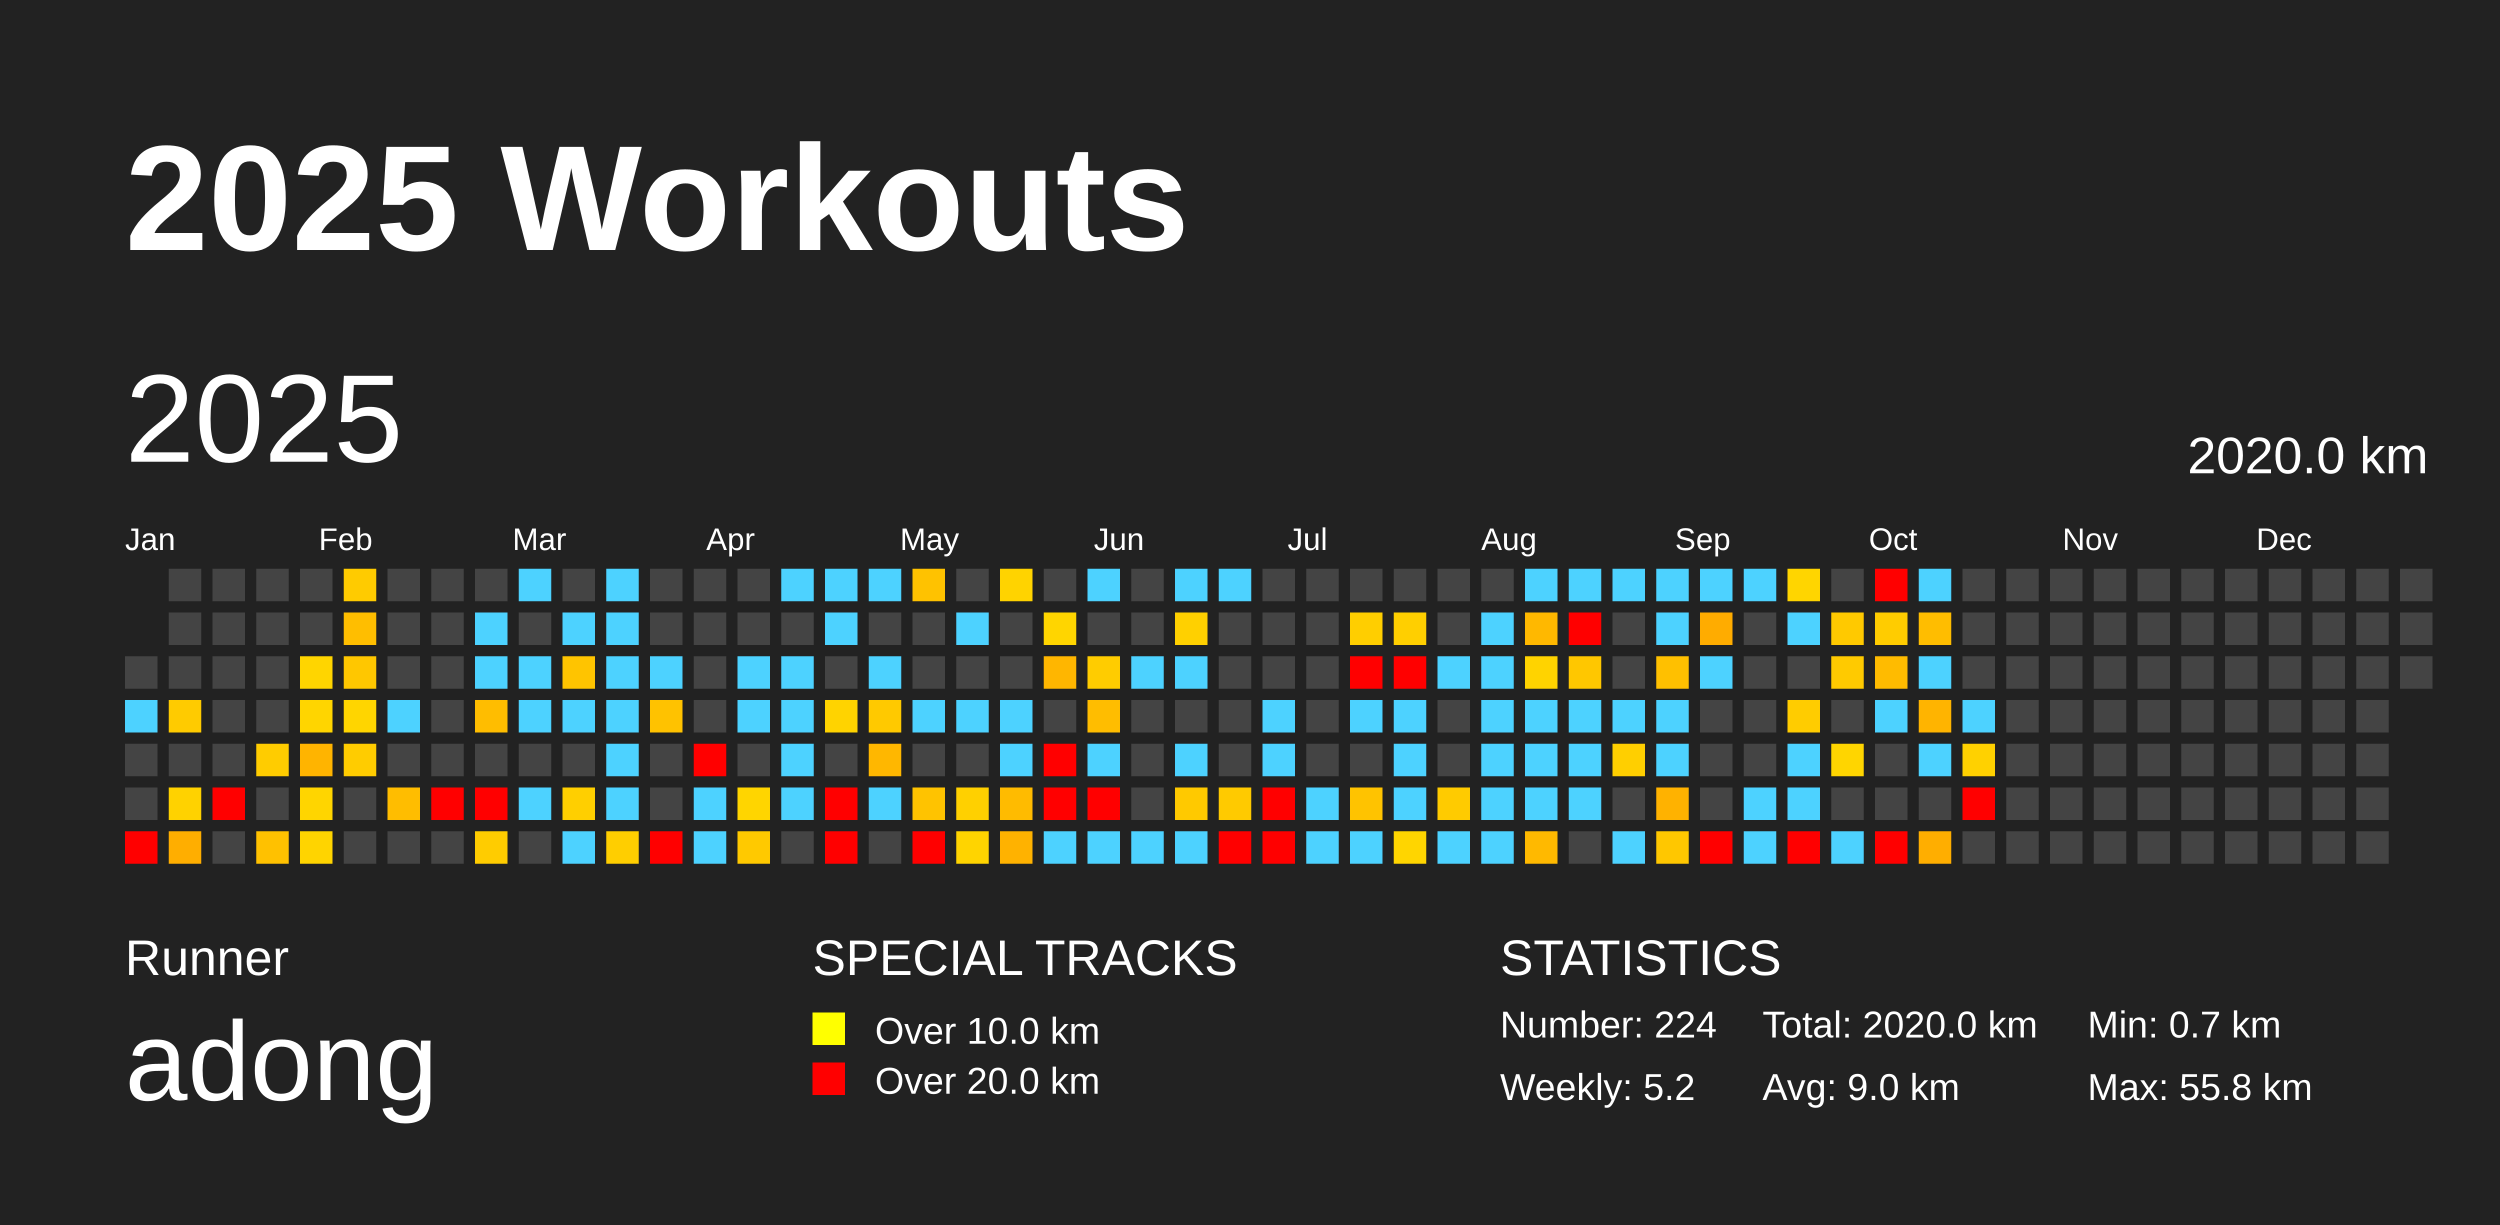
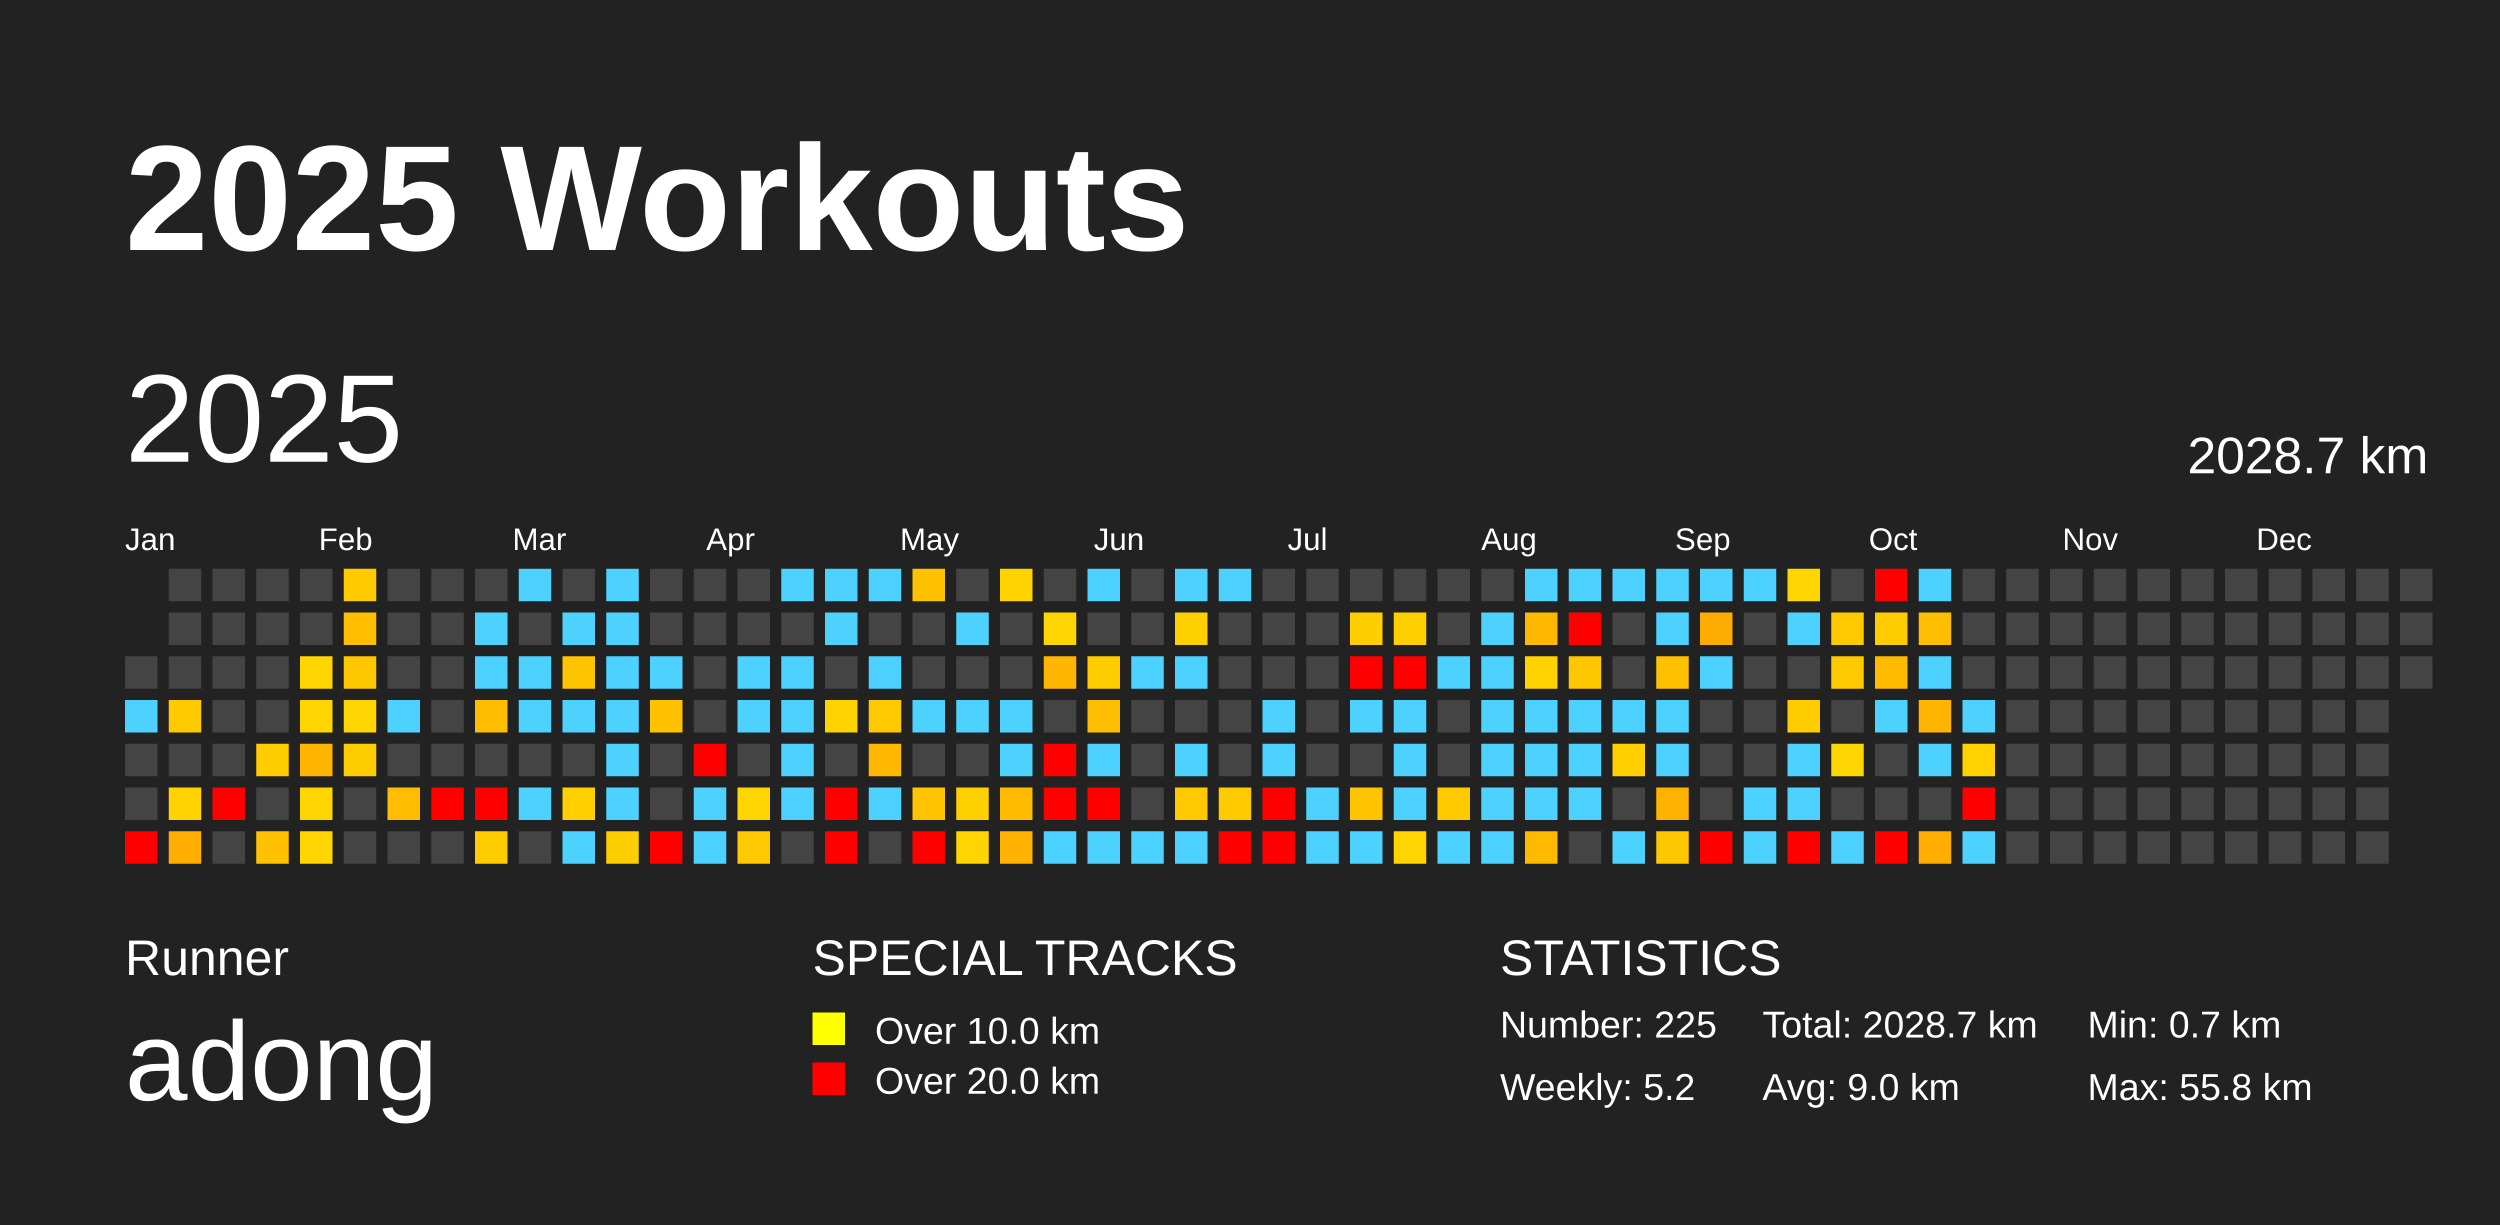
<svg xmlns="http://www.w3.org/2000/svg" baseProfile="full" height="98mm" version="1.1" viewBox="0,0,200,98" width="200mm">
  <defs />
  <rect fill="#222222" height="98" width="200" x="0" y="0" />
  <text fill="#FFFFFF" style="font-size:12px; font-family:Arial; font-weight:bold;" x="10" y="20">2025 Workouts</text>
  <text fill="#FFFFFF" style="font-size:4px; font-family:Arial" x="10" y="78">Runner</text>
  <text fill="#FFFFFF" style="font-size:9px; font-family:Arial" x="10" y="88">adong</text>
  <text fill="#FFFFFF" style="font-size:4px; font-family:Arial" x="65" y="78">SPECIAL TRACKS</text>
  <rect fill="yellow" height="2.6" width="2.6" x="65" y="81" />
  <text fill="#FFFFFF" style="font-size:3px; font-family:Arial" x="70" y="83.5">Over 10.0 km</text>
  <rect fill="red" height="2.6" width="2.6" x="65" y="85" />
  <text fill="#FFFFFF" style="font-size:3px; font-family:Arial" x="70" y="87.5">Over 20.0 km</text>
  <text fill="#FFFFFF" style="font-size:4px; font-family:Arial" x="120" y="78">STATISTICS</text>
-   <text fill="#FFFFFF" style="font-size:3px; font-family:Arial" x="120" y="83">Number: 224</text>
+   <text fill="#FFFFFF" style="font-size:3px; font-family:Arial" x="120" y="83">Number: 225</text>
  <text fill="#FFFFFF" style="font-size:3px; font-family:Arial" x="120" y="88">Weekly: 5.2</text>
-   <text fill="#FFFFFF" style="font-size:3px; font-family:Arial" x="141" y="83">Total: 2020.0 km</text>
+   <text fill="#FFFFFF" style="font-size:3px; font-family:Arial" x="141" y="83">Total: 2028.7 km</text>
  <text fill="#FFFFFF" style="font-size:3px; font-family:Arial" x="141" y="88">Avg: 9.0 km</text>
  <text fill="#FFFFFF" style="font-size:3px; font-family:Arial" x="167" y="83">Min: 0.7 km</text>
  <text fill="#FFFFFF" style="font-size:3px; font-family:Arial" x="167" y="88">Max: 55.8 km</text>
  <text dominant-baseline="hanging" fill="#FFFFFF" style="font-size:10.0px; font-family:Arial;" x="10" y="30">2025</text>
-   <text dominant-baseline="hanging" fill="#FFFFFF" style="font-size:4.125px; font-family:Arial;" x="175" y="35">2020.0 km</text>
+   <text dominant-baseline="hanging" fill="#FFFFFF" style="font-size:4.125px; font-family:Arial;" x="175" y="35">2028.7 km</text>
  <text fill="#FFFFFF" style="font-size:2.5px; font-family:Arial" x="10.0" y="44">Jan</text>
  <text fill="#FFFFFF" style="font-size:2.5px; font-family:Arial" x="25.5" y="44">Feb</text>
  <text fill="#FFFFFF" style="font-size:2.5px; font-family:Arial" x="41.0" y="44">Mar</text>
  <text fill="#FFFFFF" style="font-size:2.5px; font-family:Arial" x="56.5" y="44">Apr</text>
  <text fill="#FFFFFF" style="font-size:2.5px; font-family:Arial" x="72.0" y="44">May</text>
  <text fill="#FFFFFF" style="font-size:2.5px; font-family:Arial" x="87.5" y="44">Jun</text>
  <text fill="#FFFFFF" style="font-size:2.5px; font-family:Arial" x="103.0" y="44">Jul</text>
  <text fill="#FFFFFF" style="font-size:2.5px; font-family:Arial" x="118.5" y="44">Aug</text>
  <text fill="#FFFFFF" style="font-size:2.5px; font-family:Arial" x="134.0" y="44">Sep</text>
  <text fill="#FFFFFF" style="font-size:2.5px; font-family:Arial" x="149.5" y="44">Oct</text>
  <text fill="#FFFFFF" style="font-size:2.5px; font-family:Arial" x="165.0" y="44">Nov</text>
  <text fill="#FFFFFF" style="font-size:2.5px; font-family:Arial" x="180.5" y="44">Dec</text>
  <rect fill="#444444" height="2.6" width="2.6" x="10.0" y="52.5" />
  <rect fill="#4dd2ff" height="2.6" width="2.6" x="10.0" y="56.0" />
  <rect fill="#444444" height="2.6" width="2.6" x="10.0" y="59.5" />
  <rect fill="#444444" height="2.6" width="2.6" x="10.0" y="63.0" />
  <rect fill="red" height="2.6" width="2.6" x="10.0" y="66.5" />
  <rect fill="#444444" height="2.6" width="2.6" x="13.5" y="45.5" />
  <rect fill="#444444" height="2.6" width="2.6" x="13.5" y="49.0" />
  <rect fill="#444444" height="2.6" width="2.6" x="13.5" y="52.5" />
  <rect fill="#ffcb00" height="2.6" width="2.6" x="13.5" y="56.0" />
  <rect fill="#444444" height="2.6" width="2.6" x="13.5" y="59.5" />
  <rect fill="#ffd200" height="2.6" width="2.6" x="13.5" y="63.0" />
  <rect fill="#ffae00" height="2.6" width="2.6" x="13.5" y="66.5" />
  <rect fill="#444444" height="2.6" width="2.6" x="17.0" y="45.5" />
  <rect fill="#444444" height="2.6" width="2.6" x="17.0" y="49.0" />
  <rect fill="#444444" height="2.6" width="2.6" x="17.0" y="52.5" />
  <rect fill="#444444" height="2.6" width="2.6" x="17.0" y="56.0" />
  <rect fill="#444444" height="2.6" width="2.6" x="17.0" y="59.5" />
  <rect fill="red" height="2.6" width="2.6" x="17.0" y="63.0" />
  <rect fill="#444444" height="2.6" width="2.6" x="17.0" y="66.5" />
  <rect fill="#444444" height="2.6" width="2.6" x="20.5" y="45.5" />
  <rect fill="#444444" height="2.6" width="2.6" x="20.5" y="49.0" />
  <rect fill="#444444" height="2.6" width="2.6" x="20.5" y="52.5" />
  <rect fill="#444444" height="2.6" width="2.6" x="20.5" y="56.0" />
  <rect fill="#ffcc00" height="2.6" width="2.6" x="20.5" y="59.5" />
  <rect fill="#444444" height="2.6" width="2.6" x="20.5" y="63.0" />
  <rect fill="#ffc100" height="2.6" width="2.6" x="20.5" y="66.5" />
  <rect fill="#444444" height="2.6" width="2.6" x="24.0" y="45.5" />
  <rect fill="#444444" height="2.6" width="2.6" x="24.0" y="49.0" />
  <rect fill="#ffd500" height="2.6" width="2.6" x="24.0" y="52.5" />
  <rect fill="#ffd500" height="2.6" width="2.6" x="24.0" y="56.0" />
  <rect fill="#ffb400" height="2.6" width="2.6" x="24.0" y="59.5" />
  <rect fill="#ffd500" height="2.6" width="2.6" x="24.0" y="63.0" />
  <rect fill="#ffd400" height="2.6" width="2.6" x="24.0" y="66.5" />
  <rect fill="#ffcb00" height="2.6" width="2.6" x="27.5" y="45.5" />
  <rect fill="#ffbe00" height="2.6" width="2.6" x="27.5" y="49.0" />
  <rect fill="#ffc700" height="2.6" width="2.6" x="27.5" y="52.5" />
  <rect fill="#ffd500" height="2.6" width="2.6" x="27.5" y="56.0" />
  <rect fill="#ffcc00" height="2.6" width="2.6" x="27.5" y="59.5" />
  <rect fill="#444444" height="2.6" width="2.6" x="27.5" y="63.0" />
  <rect fill="#444444" height="2.6" width="2.6" x="27.5" y="66.5" />
  <rect fill="#444444" height="2.6" width="2.6" x="31.0" y="45.5" />
  <rect fill="#444444" height="2.6" width="2.6" x="31.0" y="49.0" />
  <rect fill="#444444" height="2.6" width="2.6" x="31.0" y="52.5" />
  <rect fill="#4dd2ff" height="2.6" width="2.6" x="31.0" y="56.0" />
  <rect fill="#444444" height="2.6" width="2.6" x="31.0" y="59.5" />
  <rect fill="#ffbd00" height="2.6" width="2.6" x="31.0" y="63.0" />
  <rect fill="#444444" height="2.6" width="2.6" x="31.0" y="66.5" />
  <rect fill="#444444" height="2.6" width="2.6" x="34.5" y="45.5" />
  <rect fill="#444444" height="2.6" width="2.6" x="34.5" y="49.0" />
  <rect fill="#444444" height="2.6" width="2.6" x="34.5" y="52.5" />
  <rect fill="#444444" height="2.6" width="2.6" x="34.5" y="56.0" />
  <rect fill="#444444" height="2.6" width="2.6" x="34.5" y="59.5" />
  <rect fill="red" height="2.6" width="2.6" x="34.5" y="63.0" />
  <rect fill="#444444" height="2.6" width="2.6" x="34.5" y="66.5" />
  <rect fill="#444444" height="2.6" width="2.6" x="38.0" y="45.5" />
  <rect fill="#4dd2ff" height="2.6" width="2.6" x="38.0" y="49.0" />
  <rect fill="#4dd2ff" height="2.6" width="2.6" x="38.0" y="52.5" />
  <rect fill="#ffbd00" height="2.6" width="2.6" x="38.0" y="56.0" />
  <rect fill="#444444" height="2.6" width="2.6" x="38.0" y="59.5" />
  <rect fill="red" height="2.6" width="2.6" x="38.0" y="63.0" />
  <rect fill="#ffcc00" height="2.6" width="2.6" x="38.0" y="66.5" />
  <rect fill="#4dd2ff" height="2.6" width="2.6" x="41.5" y="45.5" />
  <rect fill="#444444" height="2.6" width="2.6" x="41.5" y="49.0" />
  <rect fill="#4dd2ff" height="2.6" width="2.6" x="41.5" y="52.5" />
  <rect fill="#4dd2ff" height="2.6" width="2.6" x="41.5" y="56.0" />
  <rect fill="#444444" height="2.6" width="2.6" x="41.5" y="59.5" />
  <rect fill="#4dd2ff" height="2.6" width="2.6" x="41.5" y="63.0" />
  <rect fill="#444444" height="2.6" width="2.6" x="41.5" y="66.5" />
  <rect fill="#444444" height="2.6" width="2.6" x="45.0" y="45.5" />
  <rect fill="#4dd2ff" height="2.6" width="2.6" x="45.0" y="49.0" />
  <rect fill="#ffc400" height="2.6" width="2.6" x="45.0" y="52.5" />
  <rect fill="#4dd2ff" height="2.6" width="2.6" x="45.0" y="56.0" />
  <rect fill="#444444" height="2.6" width="2.6" x="45.0" y="59.5" />
  <rect fill="#ffcf00" height="2.6" width="2.6" x="45.0" y="63.0" />
  <rect fill="#4dd2ff" height="2.6" width="2.6" x="45.0" y="66.5" />
  <rect fill="#4dd2ff" height="2.6" width="2.6" x="48.5" y="45.5" />
  <rect fill="#4dd2ff" height="2.6" width="2.6" x="48.5" y="49.0" />
  <rect fill="#4dd2ff" height="2.6" width="2.6" x="48.5" y="52.5" />
  <rect fill="#4dd2ff" height="2.6" width="2.6" x="48.5" y="56.0" />
  <rect fill="#4dd2ff" height="2.6" width="2.6" x="48.5" y="59.5" />
  <rect fill="#4dd2ff" height="2.6" width="2.6" x="48.5" y="63.0" />
  <rect fill="#ffce00" height="2.6" width="2.6" x="48.5" y="66.5" />
  <rect fill="#444444" height="2.6" width="2.6" x="52.0" y="45.5" />
  <rect fill="#444444" height="2.6" width="2.6" x="52.0" y="49.0" />
  <rect fill="#4dd2ff" height="2.6" width="2.6" x="52.0" y="52.5" />
  <rect fill="#ffc200" height="2.6" width="2.6" x="52.0" y="56.0" />
  <rect fill="#444444" height="2.6" width="2.6" x="52.0" y="59.5" />
  <rect fill="#444444" height="2.6" width="2.6" x="52.0" y="63.0" />
  <rect fill="red" height="2.6" width="2.6" x="52.0" y="66.5" />
  <rect fill="#444444" height="2.6" width="2.6" x="55.5" y="45.5" />
  <rect fill="#444444" height="2.6" width="2.6" x="55.5" y="49.0" />
  <rect fill="#444444" height="2.6" width="2.6" x="55.5" y="52.5" />
  <rect fill="#444444" height="2.6" width="2.6" x="55.5" y="56.0" />
  <rect fill="red" height="2.6" width="2.6" x="55.5" y="59.5" />
  <rect fill="#4dd2ff" height="2.6" width="2.6" x="55.5" y="63.0" />
  <rect fill="#4dd2ff" height="2.6" width="2.6" x="55.5" y="66.5" />
  <rect fill="#444444" height="2.6" width="2.6" x="59.0" y="45.5" />
  <rect fill="#444444" height="2.6" width="2.6" x="59.0" y="49.0" />
  <rect fill="#4dd2ff" height="2.6" width="2.6" x="59.0" y="52.5" />
  <rect fill="#4dd2ff" height="2.6" width="2.6" x="59.0" y="56.0" />
  <rect fill="#444444" height="2.6" width="2.6" x="59.0" y="59.5" />
  <rect fill="#ffd500" height="2.6" width="2.6" x="59.0" y="63.0" />
  <rect fill="#ffc900" height="2.6" width="2.6" x="59.0" y="66.5" />
  <rect fill="#4dd2ff" height="2.6" width="2.6" x="62.5" y="45.5" />
  <rect fill="#444444" height="2.6" width="2.6" x="62.5" y="49.0" />
  <rect fill="#4dd2ff" height="2.6" width="2.6" x="62.5" y="52.5" />
  <rect fill="#4dd2ff" height="2.6" width="2.6" x="62.5" y="56.0" />
  <rect fill="#4dd2ff" height="2.6" width="2.6" x="62.5" y="59.5" />
  <rect fill="#4dd2ff" height="2.6" width="2.6" x="62.5" y="63.0" />
  <rect fill="#444444" height="2.6" width="2.6" x="62.5" y="66.5" />
  <rect fill="#4dd2ff" height="2.6" width="2.6" x="66.0" y="45.5" />
  <rect fill="#4dd2ff" height="2.6" width="2.6" x="66.0" y="49.0" />
  <rect fill="#444444" height="2.6" width="2.6" x="66.0" y="52.5" />
  <rect fill="#ffd300" height="2.6" width="2.6" x="66.0" y="56.0" />
  <rect fill="#444444" height="2.6" width="2.6" x="66.0" y="59.5" />
  <rect fill="red" height="2.6" width="2.6" x="66.0" y="63.0" />
  <rect fill="red" height="2.6" width="2.6" x="66.0" y="66.5" />
  <rect fill="#4dd2ff" height="2.6" width="2.6" x="69.5" y="45.5" />
  <rect fill="#444444" height="2.6" width="2.6" x="69.5" y="49.0" />
  <rect fill="#4dd2ff" height="2.6" width="2.6" x="69.5" y="52.5" />
  <rect fill="#ffc900" height="2.6" width="2.6" x="69.5" y="56.0" />
  <rect fill="#ffb700" height="2.6" width="2.6" x="69.5" y="59.5" />
  <rect fill="#4dd2ff" height="2.6" width="2.6" x="69.5" y="63.0" />
  <rect fill="#444444" height="2.6" width="2.6" x="69.5" y="66.5" />
  <rect fill="#ffc200" height="2.6" width="2.6" x="73.0" y="45.5" />
  <rect fill="#444444" height="2.6" width="2.6" x="73.0" y="49.0" />
  <rect fill="#444444" height="2.6" width="2.6" x="73.0" y="52.5" />
  <rect fill="#4dd2ff" height="2.6" width="2.6" x="73.0" y="56.0" />
  <rect fill="#444444" height="2.6" width="2.6" x="73.0" y="59.5" />
  <rect fill="#ffc300" height="2.6" width="2.6" x="73.0" y="63.0" />
  <rect fill="red" height="2.6" width="2.6" x="73.0" y="66.5" />
  <rect fill="#444444" height="2.6" width="2.6" x="76.5" y="45.5" />
  <rect fill="#4dd2ff" height="2.6" width="2.6" x="76.5" y="49.0" />
  <rect fill="#444444" height="2.6" width="2.6" x="76.5" y="52.5" />
  <rect fill="#4dd2ff" height="2.6" width="2.6" x="76.5" y="56.0" />
  <rect fill="#444444" height="2.6" width="2.6" x="76.5" y="59.5" />
  <rect fill="#ffd000" height="2.6" width="2.6" x="76.5" y="63.0" />
  <rect fill="#ffd400" height="2.6" width="2.6" x="76.5" y="66.5" />
  <rect fill="#ffd300" height="2.6" width="2.6" x="80.0" y="45.5" />
  <rect fill="#444444" height="2.6" width="2.6" x="80.0" y="49.0" />
  <rect fill="#444444" height="2.6" width="2.6" x="80.0" y="52.5" />
  <rect fill="#4dd2ff" height="2.6" width="2.6" x="80.0" y="56.0" />
  <rect fill="#4dd2ff" height="2.6" width="2.6" x="80.0" y="59.5" />
  <rect fill="#ffbb00" height="2.6" width="2.6" x="80.0" y="63.0" />
  <rect fill="#ffb200" height="2.6" width="2.6" x="80.0" y="66.5" />
  <rect fill="#444444" height="2.6" width="2.6" x="83.5" y="45.5" />
  <rect fill="#ffd500" height="2.6" width="2.6" x="83.5" y="49.0" />
  <rect fill="#ffb600" height="2.6" width="2.6" x="83.5" y="52.5" />
  <rect fill="#444444" height="2.6" width="2.6" x="83.5" y="56.0" />
  <rect fill="red" height="2.6" width="2.6" x="83.5" y="59.5" />
  <rect fill="red" height="2.6" width="2.6" x="83.5" y="63.0" />
  <rect fill="#4dd2ff" height="2.6" width="2.6" x="83.5" y="66.5" />
  <rect fill="#4dd2ff" height="2.6" width="2.6" x="87.0" y="45.5" />
  <rect fill="#444444" height="2.6" width="2.6" x="87.0" y="49.0" />
  <rect fill="#ffcc00" height="2.6" width="2.6" x="87.0" y="52.5" />
  <rect fill="#ffbd00" height="2.6" width="2.6" x="87.0" y="56.0" />
  <rect fill="#4dd2ff" height="2.6" width="2.6" x="87.0" y="59.5" />
  <rect fill="red" height="2.6" width="2.6" x="87.0" y="63.0" />
  <rect fill="#4dd2ff" height="2.6" width="2.6" x="87.0" y="66.5" />
  <rect fill="#444444" height="2.6" width="2.6" x="90.5" y="45.5" />
  <rect fill="#444444" height="2.6" width="2.6" x="90.5" y="49.0" />
  <rect fill="#4dd2ff" height="2.6" width="2.6" x="90.5" y="52.5" />
  <rect fill="#444444" height="2.6" width="2.6" x="90.5" y="56.0" />
  <rect fill="#444444" height="2.6" width="2.6" x="90.5" y="59.5" />
  <rect fill="#444444" height="2.6" width="2.6" x="90.5" y="63.0" />
  <rect fill="#4dd2ff" height="2.6" width="2.6" x="90.5" y="66.5" />
  <rect fill="#4dd2ff" height="2.6" width="2.6" x="94.0" y="45.5" />
  <rect fill="#ffd000" height="2.6" width="2.6" x="94.0" y="49.0" />
  <rect fill="#4dd2ff" height="2.6" width="2.6" x="94.0" y="52.5" />
  <rect fill="#444444" height="2.6" width="2.6" x="94.0" y="56.0" />
  <rect fill="#4dd2ff" height="2.6" width="2.6" x="94.0" y="59.5" />
  <rect fill="#ffc900" height="2.6" width="2.6" x="94.0" y="63.0" />
  <rect fill="#4dd2ff" height="2.6" width="2.6" x="94.0" y="66.5" />
  <rect fill="#4dd2ff" height="2.6" width="2.6" x="97.5" y="45.5" />
  <rect fill="#444444" height="2.6" width="2.6" x="97.5" y="49.0" />
  <rect fill="#444444" height="2.6" width="2.6" x="97.5" y="52.5" />
  <rect fill="#444444" height="2.6" width="2.6" x="97.5" y="56.0" />
  <rect fill="#444444" height="2.6" width="2.6" x="97.5" y="59.5" />
  <rect fill="#ffca00" height="2.6" width="2.6" x="97.5" y="63.0" />
  <rect fill="red" height="2.6" width="2.6" x="97.5" y="66.5" />
  <rect fill="#444444" height="2.6" width="2.6" x="101.0" y="45.5" />
  <rect fill="#444444" height="2.6" width="2.6" x="101.0" y="49.0" />
  <rect fill="#444444" height="2.6" width="2.6" x="101.0" y="52.5" />
  <rect fill="#4dd2ff" height="2.6" width="2.6" x="101.0" y="56.0" />
  <rect fill="#4dd2ff" height="2.6" width="2.6" x="101.0" y="59.5" />
  <rect fill="red" height="2.6" width="2.6" x="101.0" y="63.0" />
  <rect fill="red" height="2.6" width="2.6" x="101.0" y="66.5" />
  <rect fill="#444444" height="2.6" width="2.6" x="104.5" y="45.5" />
  <rect fill="#444444" height="2.6" width="2.6" x="104.5" y="49.0" />
  <rect fill="#444444" height="2.6" width="2.6" x="104.5" y="52.5" />
  <rect fill="#444444" height="2.6" width="2.6" x="104.5" y="56.0" />
  <rect fill="#444444" height="2.6" width="2.6" x="104.5" y="59.5" />
  <rect fill="#4dd2ff" height="2.6" width="2.6" x="104.5" y="63.0" />
  <rect fill="#4dd2ff" height="2.6" width="2.6" x="104.5" y="66.5" />
  <rect fill="#444444" height="2.6" width="2.6" x="108.0" y="45.5" />
  <rect fill="#ffce00" height="2.6" width="2.6" x="108.0" y="49.0" />
  <rect fill="red" height="2.6" width="2.6" x="108.0" y="52.5" />
  <rect fill="#4dd2ff" height="2.6" width="2.6" x="108.0" y="56.0" />
  <rect fill="#444444" height="2.6" width="2.6" x="108.0" y="59.5" />
  <rect fill="#ffc300" height="2.6" width="2.6" x="108.0" y="63.0" />
  <rect fill="#4dd2ff" height="2.6" width="2.6" x="108.0" y="66.5" />
  <rect fill="#444444" height="2.6" width="2.6" x="111.5" y="45.5" />
  <rect fill="#ffcf00" height="2.6" width="2.6" x="111.5" y="49.0" />
  <rect fill="red" height="2.6" width="2.6" x="111.5" y="52.5" />
  <rect fill="#4dd2ff" height="2.6" width="2.6" x="111.5" y="56.0" />
  <rect fill="#4dd2ff" height="2.6" width="2.6" x="111.5" y="59.5" />
  <rect fill="#4dd2ff" height="2.6" width="2.6" x="111.5" y="63.0" />
  <rect fill="#ffd500" height="2.6" width="2.6" x="111.5" y="66.5" />
  <rect fill="#444444" height="2.6" width="2.6" x="115.0" y="45.5" />
  <rect fill="#444444" height="2.6" width="2.6" x="115.0" y="49.0" />
  <rect fill="#4dd2ff" height="2.6" width="2.6" x="115.0" y="52.5" />
  <rect fill="#444444" height="2.6" width="2.6" x="115.0" y="56.0" />
  <rect fill="#444444" height="2.6" width="2.6" x="115.0" y="59.5" />
  <rect fill="#ffcb00" height="2.6" width="2.6" x="115.0" y="63.0" />
  <rect fill="#4dd2ff" height="2.6" width="2.6" x="115.0" y="66.5" />
  <rect fill="#444444" height="2.6" width="2.6" x="118.5" y="45.5" />
  <rect fill="#4dd2ff" height="2.6" width="2.6" x="118.5" y="49.0" />
  <rect fill="#4dd2ff" height="2.6" width="2.6" x="118.5" y="52.5" />
  <rect fill="#4dd2ff" height="2.6" width="2.6" x="118.5" y="56.0" />
  <rect fill="#4dd2ff" height="2.6" width="2.6" x="118.5" y="59.5" />
  <rect fill="#4dd2ff" height="2.6" width="2.6" x="118.5" y="63.0" />
  <rect fill="#4dd2ff" height="2.6" width="2.6" x="118.5" y="66.5" />
  <rect fill="#4dd2ff" height="2.6" width="2.6" x="122.0" y="45.5" />
  <rect fill="#ffb800" height="2.6" width="2.6" x="122.0" y="49.0" />
  <rect fill="#ffd300" height="2.6" width="2.6" x="122.0" y="52.5" />
  <rect fill="#4dd2ff" height="2.6" width="2.6" x="122.0" y="56.0" />
  <rect fill="#4dd2ff" height="2.6" width="2.6" x="122.0" y="59.5" />
  <rect fill="#4dd2ff" height="2.6" width="2.6" x="122.0" y="63.0" />
  <rect fill="#ffb900" height="2.6" width="2.6" x="122.0" y="66.5" />
  <rect fill="#4dd2ff" height="2.6" width="2.6" x="125.5" y="45.5" />
  <rect fill="red" height="2.6" width="2.6" x="125.5" y="49.0" />
  <rect fill="#ffc700" height="2.6" width="2.6" x="125.5" y="52.5" />
  <rect fill="#4dd2ff" height="2.6" width="2.6" x="125.5" y="56.0" />
  <rect fill="#4dd2ff" height="2.6" width="2.6" x="125.5" y="59.5" />
  <rect fill="#4dd2ff" height="2.6" width="2.6" x="125.5" y="63.0" />
  <rect fill="#444444" height="2.6" width="2.6" x="125.5" y="66.5" />
  <rect fill="#4dd2ff" height="2.6" width="2.6" x="129.0" y="45.5" />
  <rect fill="#444444" height="2.6" width="2.6" x="129.0" y="49.0" />
  <rect fill="#444444" height="2.6" width="2.6" x="129.0" y="52.5" />
  <rect fill="#4dd2ff" height="2.6" width="2.6" x="129.0" y="56.0" />
  <rect fill="#ffcf00" height="2.6" width="2.6" x="129.0" y="59.5" />
  <rect fill="#444444" height="2.6" width="2.6" x="129.0" y="63.0" />
  <rect fill="#4dd2ff" height="2.6" width="2.6" x="129.0" y="66.5" />
  <rect fill="#4dd2ff" height="2.6" width="2.6" x="132.5" y="45.5" />
  <rect fill="#4dd2ff" height="2.6" width="2.6" x="132.5" y="49.0" />
  <rect fill="#ffc000" height="2.6" width="2.6" x="132.5" y="52.5" />
  <rect fill="#4dd2ff" height="2.6" width="2.6" x="132.5" y="56.0" />
  <rect fill="#4dd2ff" height="2.6" width="2.6" x="132.5" y="59.5" />
  <rect fill="#ffb200" height="2.6" width="2.6" x="132.5" y="63.0" />
  <rect fill="#ffc700" height="2.6" width="2.6" x="132.5" y="66.5" />
  <rect fill="#4dd2ff" height="2.6" width="2.6" x="136.0" y="45.5" />
  <rect fill="#ffac00" height="2.6" width="2.6" x="136.0" y="49.0" />
  <rect fill="#4dd2ff" height="2.6" width="2.6" x="136.0" y="52.5" />
  <rect fill="#444444" height="2.6" width="2.6" x="136.0" y="56.0" />
  <rect fill="#444444" height="2.6" width="2.6" x="136.0" y="59.5" />
  <rect fill="#444444" height="2.6" width="2.6" x="136.0" y="63.0" />
  <rect fill="red" height="2.6" width="2.6" x="136.0" y="66.5" />
  <rect fill="#4dd2ff" height="2.6" width="2.6" x="139.5" y="45.5" />
  <rect fill="#444444" height="2.6" width="2.6" x="139.5" y="49.0" />
  <rect fill="#444444" height="2.6" width="2.6" x="139.5" y="52.5" />
  <rect fill="#444444" height="2.6" width="2.6" x="139.5" y="56.0" />
  <rect fill="#444444" height="2.6" width="2.6" x="139.5" y="59.5" />
  <rect fill="#4dd2ff" height="2.6" width="2.6" x="139.5" y="63.0" />
  <rect fill="#4dd2ff" height="2.6" width="2.6" x="139.5" y="66.5" />
  <rect fill="#ffd500" height="2.6" width="2.6" x="143.0" y="45.5" />
  <rect fill="#4dd2ff" height="2.6" width="2.6" x="143.0" y="49.0" />
  <rect fill="#444444" height="2.6" width="2.6" x="143.0" y="52.5" />
  <rect fill="#ffcc00" height="2.6" width="2.6" x="143.0" y="56.0" />
  <rect fill="#4dd2ff" height="2.6" width="2.6" x="143.0" y="59.5" />
  <rect fill="#4dd2ff" height="2.6" width="2.6" x="143.0" y="63.0" />
  <rect fill="red" height="2.6" width="2.6" x="143.0" y="66.5" />
  <rect fill="#444444" height="2.6" width="2.6" x="146.5" y="45.5" />
  <rect fill="#ffc900" height="2.6" width="2.6" x="146.5" y="49.0" />
  <rect fill="#ffca00" height="2.6" width="2.6" x="146.5" y="52.5" />
  <rect fill="#444444" height="2.6" width="2.6" x="146.5" y="56.0" />
  <rect fill="#ffd500" height="2.6" width="2.6" x="146.5" y="59.5" />
  <rect fill="#444444" height="2.6" width="2.6" x="146.5" y="63.0" />
  <rect fill="#4dd2ff" height="2.6" width="2.6" x="146.5" y="66.5" />
  <rect fill="red" height="2.6" width="2.6" x="150.0" y="45.5" />
  <rect fill="#ffcc00" height="2.6" width="2.6" x="150.0" y="49.0" />
  <rect fill="#ffbb00" height="2.6" width="2.6" x="150.0" y="52.5" />
  <rect fill="#4dd2ff" height="2.6" width="2.6" x="150.0" y="56.0" />
  <rect fill="#444444" height="2.6" width="2.6" x="150.0" y="59.5" />
  <rect fill="#444444" height="2.6" width="2.6" x="150.0" y="63.0" />
  <rect fill="red" height="2.6" width="2.6" x="150.0" y="66.5" />
  <rect fill="#4dd2ff" height="2.6" width="2.6" x="153.5" y="45.5" />
  <rect fill="#ffbd00" height="2.6" width="2.6" x="153.5" y="49.0" />
  <rect fill="#4dd2ff" height="2.6" width="2.6" x="153.5" y="52.5" />
  <rect fill="#ffb400" height="2.6" width="2.6" x="153.5" y="56.0" />
  <rect fill="#4dd2ff" height="2.6" width="2.6" x="153.5" y="59.5" />
  <rect fill="#444444" height="2.6" width="2.6" x="153.5" y="63.0" />
  <rect fill="#ffae00" height="2.6" width="2.6" x="153.5" y="66.5" />
  <rect fill="#444444" height="2.6" width="2.6" x="157.0" y="45.5" />
  <rect fill="#444444" height="2.6" width="2.6" x="157.0" y="49.0" />
  <rect fill="#444444" height="2.6" width="2.6" x="157.0" y="52.5" />
  <rect fill="#4dd2ff" height="2.6" width="2.6" x="157.0" y="56.0" />
  <rect fill="#ffd100" height="2.6" width="2.6" x="157.0" y="59.5" />
  <rect fill="red" height="2.6" width="2.6" x="157.0" y="63.0" />
-   <rect fill="#444444" height="2.6" width="2.6" x="157.0" y="66.5" />
+   <rect fill="#4dd2ff" height="2.6" width="2.6" x="157.0" y="66.5" />
  <rect fill="#444444" height="2.6" width="2.6" x="160.5" y="45.5" />
  <rect fill="#444444" height="2.6" width="2.6" x="160.5" y="49.0" />
  <rect fill="#444444" height="2.6" width="2.6" x="160.5" y="52.5" />
  <rect fill="#444444" height="2.6" width="2.6" x="160.5" y="56.0" />
  <rect fill="#444444" height="2.6" width="2.6" x="160.5" y="59.5" />
  <rect fill="#444444" height="2.6" width="2.6" x="160.5" y="63.0" />
  <rect fill="#444444" height="2.6" width="2.6" x="160.5" y="66.5" />
  <rect fill="#444444" height="2.6" width="2.6" x="164.0" y="45.5" />
  <rect fill="#444444" height="2.6" width="2.6" x="164.0" y="49.0" />
  <rect fill="#444444" height="2.6" width="2.6" x="164.0" y="52.5" />
  <rect fill="#444444" height="2.6" width="2.6" x="164.0" y="56.0" />
  <rect fill="#444444" height="2.6" width="2.6" x="164.0" y="59.5" />
  <rect fill="#444444" height="2.6" width="2.6" x="164.0" y="63.0" />
  <rect fill="#444444" height="2.6" width="2.6" x="164.0" y="66.5" />
  <rect fill="#444444" height="2.6" width="2.6" x="167.5" y="45.5" />
  <rect fill="#444444" height="2.6" width="2.6" x="167.5" y="49.0" />
  <rect fill="#444444" height="2.6" width="2.6" x="167.5" y="52.5" />
  <rect fill="#444444" height="2.6" width="2.6" x="167.5" y="56.0" />
  <rect fill="#444444" height="2.6" width="2.6" x="167.5" y="59.5" />
  <rect fill="#444444" height="2.6" width="2.6" x="167.5" y="63.0" />
  <rect fill="#444444" height="2.6" width="2.6" x="167.5" y="66.5" />
  <rect fill="#444444" height="2.6" width="2.6" x="171.0" y="45.5" />
  <rect fill="#444444" height="2.6" width="2.6" x="171.0" y="49.0" />
  <rect fill="#444444" height="2.6" width="2.6" x="171.0" y="52.5" />
  <rect fill="#444444" height="2.6" width="2.6" x="171.0" y="56.0" />
  <rect fill="#444444" height="2.6" width="2.6" x="171.0" y="59.5" />
  <rect fill="#444444" height="2.6" width="2.6" x="171.0" y="63.0" />
  <rect fill="#444444" height="2.6" width="2.6" x="171.0" y="66.5" />
  <rect fill="#444444" height="2.6" width="2.6" x="174.5" y="45.5" />
  <rect fill="#444444" height="2.6" width="2.6" x="174.5" y="49.0" />
  <rect fill="#444444" height="2.6" width="2.6" x="174.5" y="52.5" />
  <rect fill="#444444" height="2.6" width="2.6" x="174.5" y="56.0" />
  <rect fill="#444444" height="2.6" width="2.6" x="174.5" y="59.5" />
  <rect fill="#444444" height="2.6" width="2.6" x="174.5" y="63.0" />
  <rect fill="#444444" height="2.6" width="2.6" x="174.5" y="66.5" />
  <rect fill="#444444" height="2.6" width="2.6" x="178.0" y="45.5" />
  <rect fill="#444444" height="2.6" width="2.6" x="178.0" y="49.0" />
  <rect fill="#444444" height="2.6" width="2.6" x="178.0" y="52.5" />
  <rect fill="#444444" height="2.6" width="2.6" x="178.0" y="56.0" />
  <rect fill="#444444" height="2.6" width="2.6" x="178.0" y="59.5" />
  <rect fill="#444444" height="2.6" width="2.6" x="178.0" y="63.0" />
  <rect fill="#444444" height="2.6" width="2.6" x="178.0" y="66.5" />
  <rect fill="#444444" height="2.6" width="2.6" x="181.5" y="45.5" />
  <rect fill="#444444" height="2.6" width="2.6" x="181.5" y="49.0" />
  <rect fill="#444444" height="2.6" width="2.6" x="181.5" y="52.5" />
  <rect fill="#444444" height="2.6" width="2.6" x="181.5" y="56.0" />
  <rect fill="#444444" height="2.6" width="2.6" x="181.5" y="59.5" />
  <rect fill="#444444" height="2.6" width="2.6" x="181.5" y="63.0" />
  <rect fill="#444444" height="2.6" width="2.6" x="181.5" y="66.5" />
  <rect fill="#444444" height="2.6" width="2.6" x="185.0" y="45.5" />
  <rect fill="#444444" height="2.6" width="2.6" x="185.0" y="49.0" />
  <rect fill="#444444" height="2.6" width="2.6" x="185.0" y="52.5" />
  <rect fill="#444444" height="2.6" width="2.6" x="185.0" y="56.0" />
  <rect fill="#444444" height="2.6" width="2.6" x="185.0" y="59.5" />
  <rect fill="#444444" height="2.6" width="2.6" x="185.0" y="63.0" />
  <rect fill="#444444" height="2.6" width="2.6" x="185.0" y="66.5" />
  <rect fill="#444444" height="2.6" width="2.6" x="188.5" y="45.5" />
  <rect fill="#444444" height="2.6" width="2.6" x="188.5" y="49.0" />
  <rect fill="#444444" height="2.6" width="2.6" x="188.5" y="52.5" />
  <rect fill="#444444" height="2.6" width="2.6" x="188.5" y="56.0" />
  <rect fill="#444444" height="2.6" width="2.6" x="188.5" y="59.5" />
  <rect fill="#444444" height="2.6" width="2.6" x="188.5" y="63.0" />
  <rect fill="#444444" height="2.6" width="2.6" x="188.5" y="66.5" />
  <rect fill="#444444" height="2.6" width="2.6" x="192.0" y="45.5" />
  <rect fill="#444444" height="2.6" width="2.6" x="192.0" y="49.0" />
  <rect fill="#444444" height="2.6" width="2.6" x="192.0" y="52.5" />
</svg>
